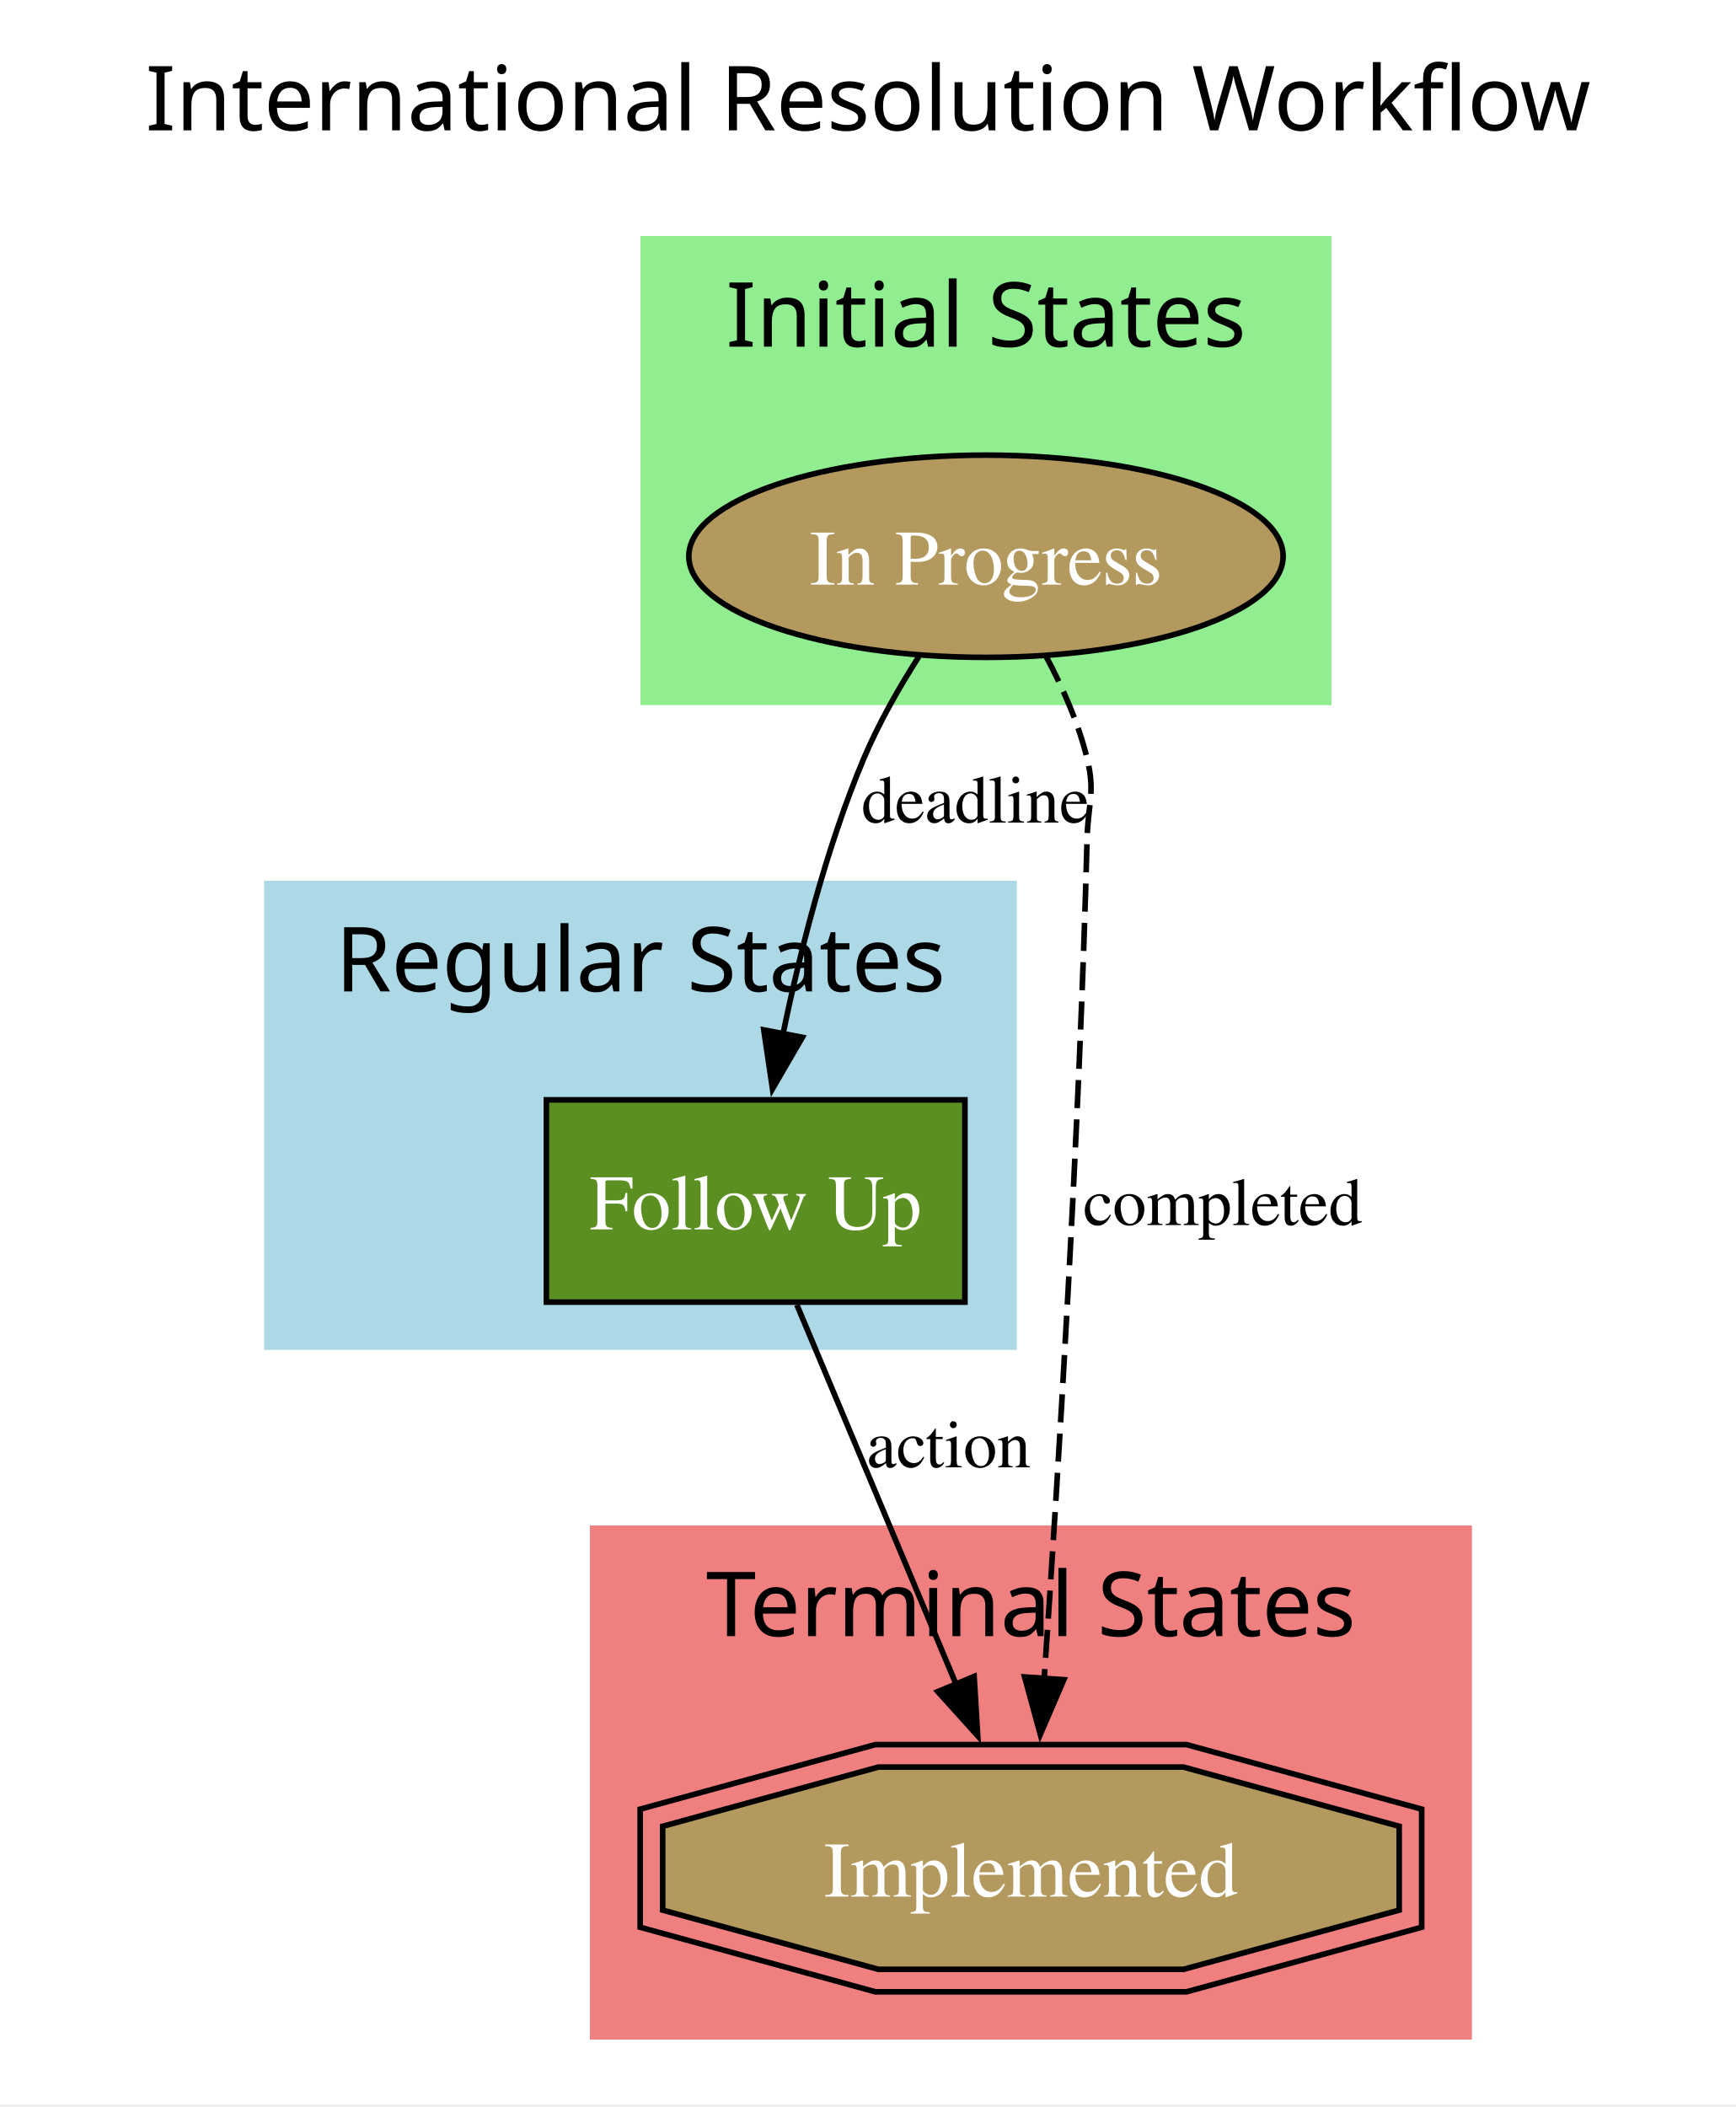
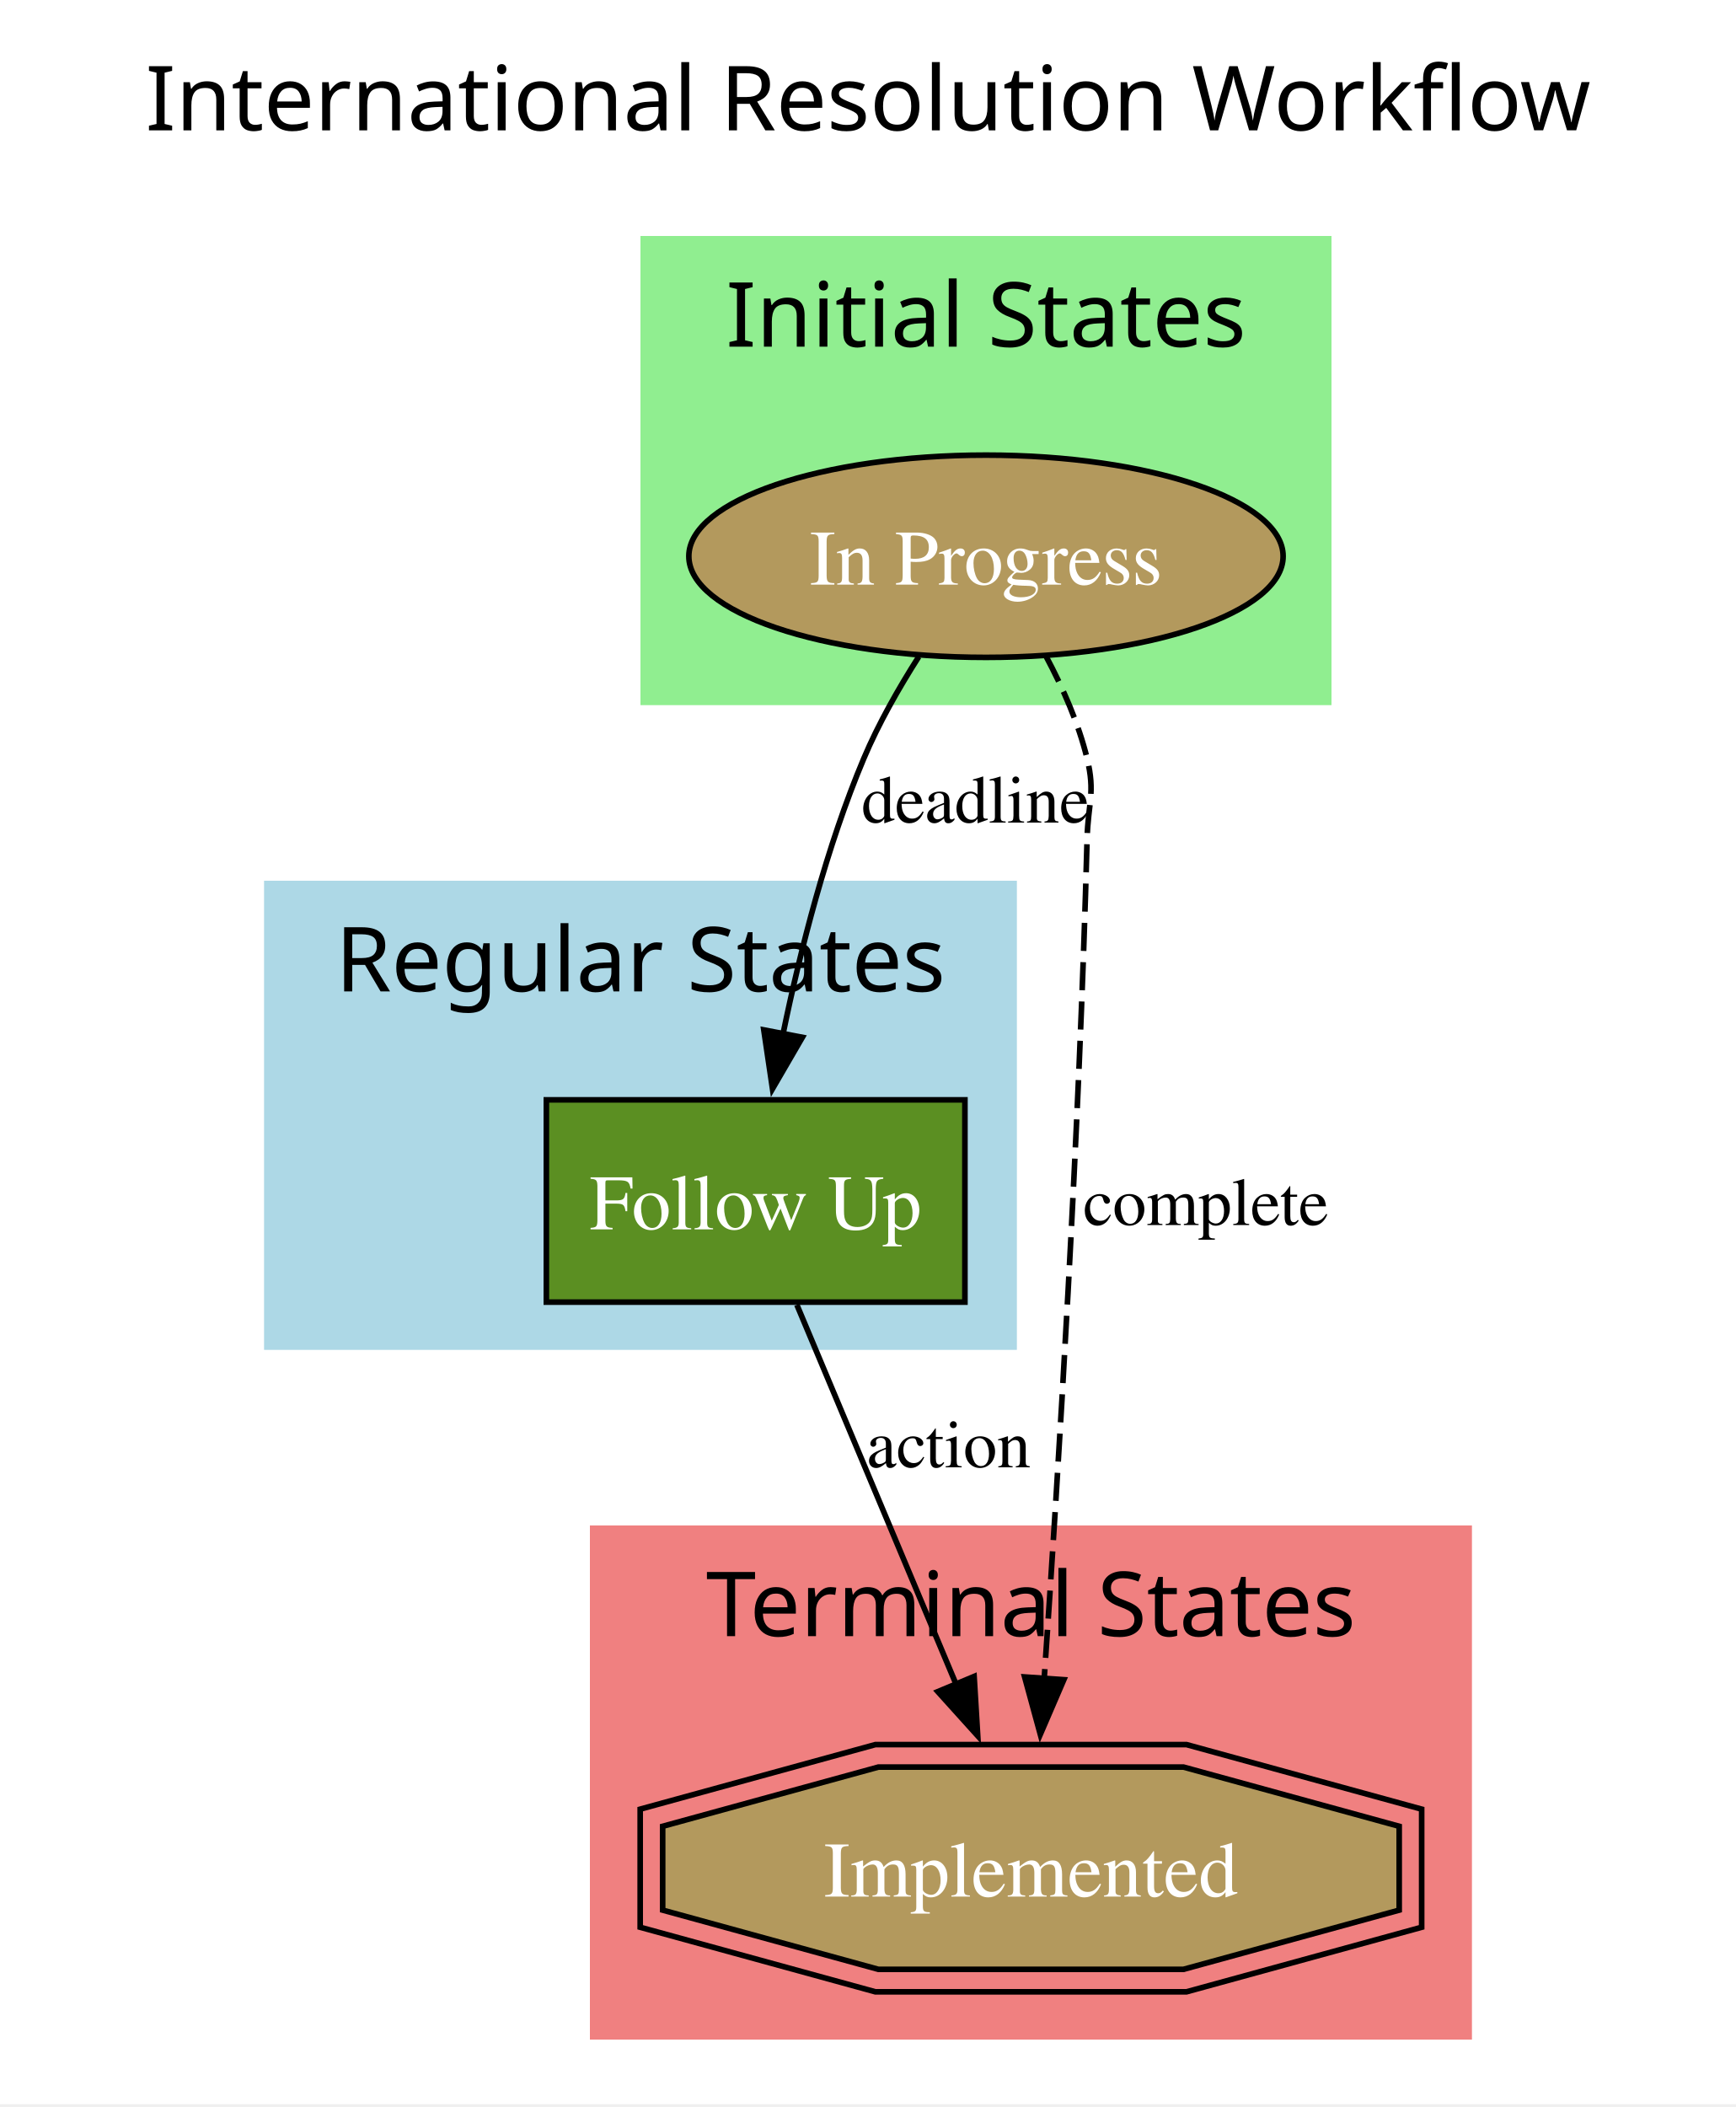
<svg xmlns="http://www.w3.org/2000/svg" width="309pt" height="375pt" viewBox="0.00 0.00 309.00 375.00">
  <g id="graph0" class="graph" transform="scale(1 1) rotate(0) translate(4 370.5)">
    <polygon fill="white" stroke="none" points="-4,4 -4,-370.5 305,-370.5 305,4 -4,4" />
    <text xml:space="preserve" text-anchor="middle" x="150.5" y="-347.3" font-family="bold" font-size="16.00">International Resolution Workflow</text>
    <g id="clust1" class="cluster">
      <polygon fill="lightgreen" stroke="lightgreen" points="110.5,-245.5 110.5,-328 232.5,-328 232.5,-245.5 110.5,-245.5" />
      <text xml:space="preserve" text-anchor="middle" x="171.5" y="-308.8" font-family="bold" font-size="16.00">Initial States</text>
    </g>
    <g id="clust2" class="cluster">
      <polygon fill="lightblue" stroke="lightblue" points="43.5,-130.75 43.5,-213.25 176.5,-213.25 176.5,-130.75 43.5,-130.75" />
      <text xml:space="preserve" text-anchor="middle" x="110" y="-194.05" font-family="bold" font-size="16.00">Regular States</text>
    </g>
    <g id="clust3" class="cluster">
      <polygon fill="lightcoral" stroke="lightcoral" points="101.5,-8 101.5,-98.5 257.5,-98.5 257.5,-8 101.5,-8" />
      <text xml:space="preserve" text-anchor="middle" x="179.5" y="-79.3" font-family="bold" font-size="16.00">Terminal States</text>
    </g>
    <g id="node1" class="node">
      <ellipse fill="#b3995d" stroke="black" cx="171.5" cy="-271.5" rx="52.89" ry="18" />
      <text xml:space="preserve" text-anchor="middle" x="171.5" y="-266.45" font-family="Times,serif" font-size="14.00" fill="white">In Progress</text>
    </g>
    <g id="node2" class="node">
      <polygon fill="#5b8f22" stroke="black" points="167.75,-174.75 93.25,-174.75 93.25,-138.75 167.75,-138.75 167.75,-174.75" />
      <text xml:space="preserve" text-anchor="middle" x="130.5" y="-151.7" font-family="Times,serif" font-size="14.00" fill="white">Follow Up</text>
    </g>
    <g id="edge3" class="edge">
      <path fill="none" stroke="black" d="M159.54,-253.63C155.99,-248.06 152.36,-241.7 149.75,-235.5 143.14,-219.83 138.45,-201.39 135.36,-186.4" />
      <polygon fill="black" stroke="black" points="138.82,-185.88 133.5,-176.72 131.95,-187.2 138.82,-185.88" />
      <text xml:space="preserve" text-anchor="middle" x="169.62" y="-224.1" font-family="Times,serif" font-size="12.00">deadline</text>
    </g>
    <g id="node3" class="node">
      <polygon fill="#b3995d" stroke="black" points="245.05,-30.54 245.05,-45.46 206.65,-56 152.35,-56 113.95,-45.46 113.95,-30.54 152.35,-20 206.65,-20 245.05,-30.54" />
      <polygon fill="none" stroke="black" points="249.05,-27.49 249.05,-48.51 207.19,-60 151.81,-60 109.95,-48.51 109.95,-27.49 151.81,-16 207.19,-16 249.05,-27.49" />
      <text xml:space="preserve" text-anchor="middle" x="179.5" y="-32.95" font-family="Times,serif" font-size="14.00" fill="white">Implemented</text>
    </g>
    <g id="edge2" class="edge">
      <path fill="none" stroke="black" stroke-dasharray="5,2" d="M182.19,-253.69C185.16,-248.12 187.99,-241.74 189.5,-235.5 190.99,-229.34 189.67,-227.58 189.5,-221.25 188.13,-168.88 184.36,-108.15 181.86,-71.69" />
      <polygon fill="black" stroke="black" points="185.36,-71.55 181.17,-61.82 178.38,-72.04 185.36,-71.55" />
-       <text xml:space="preserve" text-anchor="middle" x="213.64" y="-152.47" font-family="Times,serif" font-size="12.00">completed</text>
+       <text xml:space="preserve" text-anchor="middle" x="210.64" y="-152.47" font-family="Times,serif" font-size="12.00">complete</text>
    </g>
    <g id="edge1" class="edge">
      <path fill="none" stroke="black" d="M137.84,-138.27C145.33,-120.42 157.12,-92.32 166.25,-70.57" />
      <polygon fill="black" stroke="black" points="169.39,-72.13 170.03,-61.56 162.93,-69.43 169.39,-72.13" />
      <text xml:space="preserve" text-anchor="middle" x="164.86" y="-109.35" font-family="Times,serif" font-size="12.00">action</text>
    </g>
  </g>
</svg>
